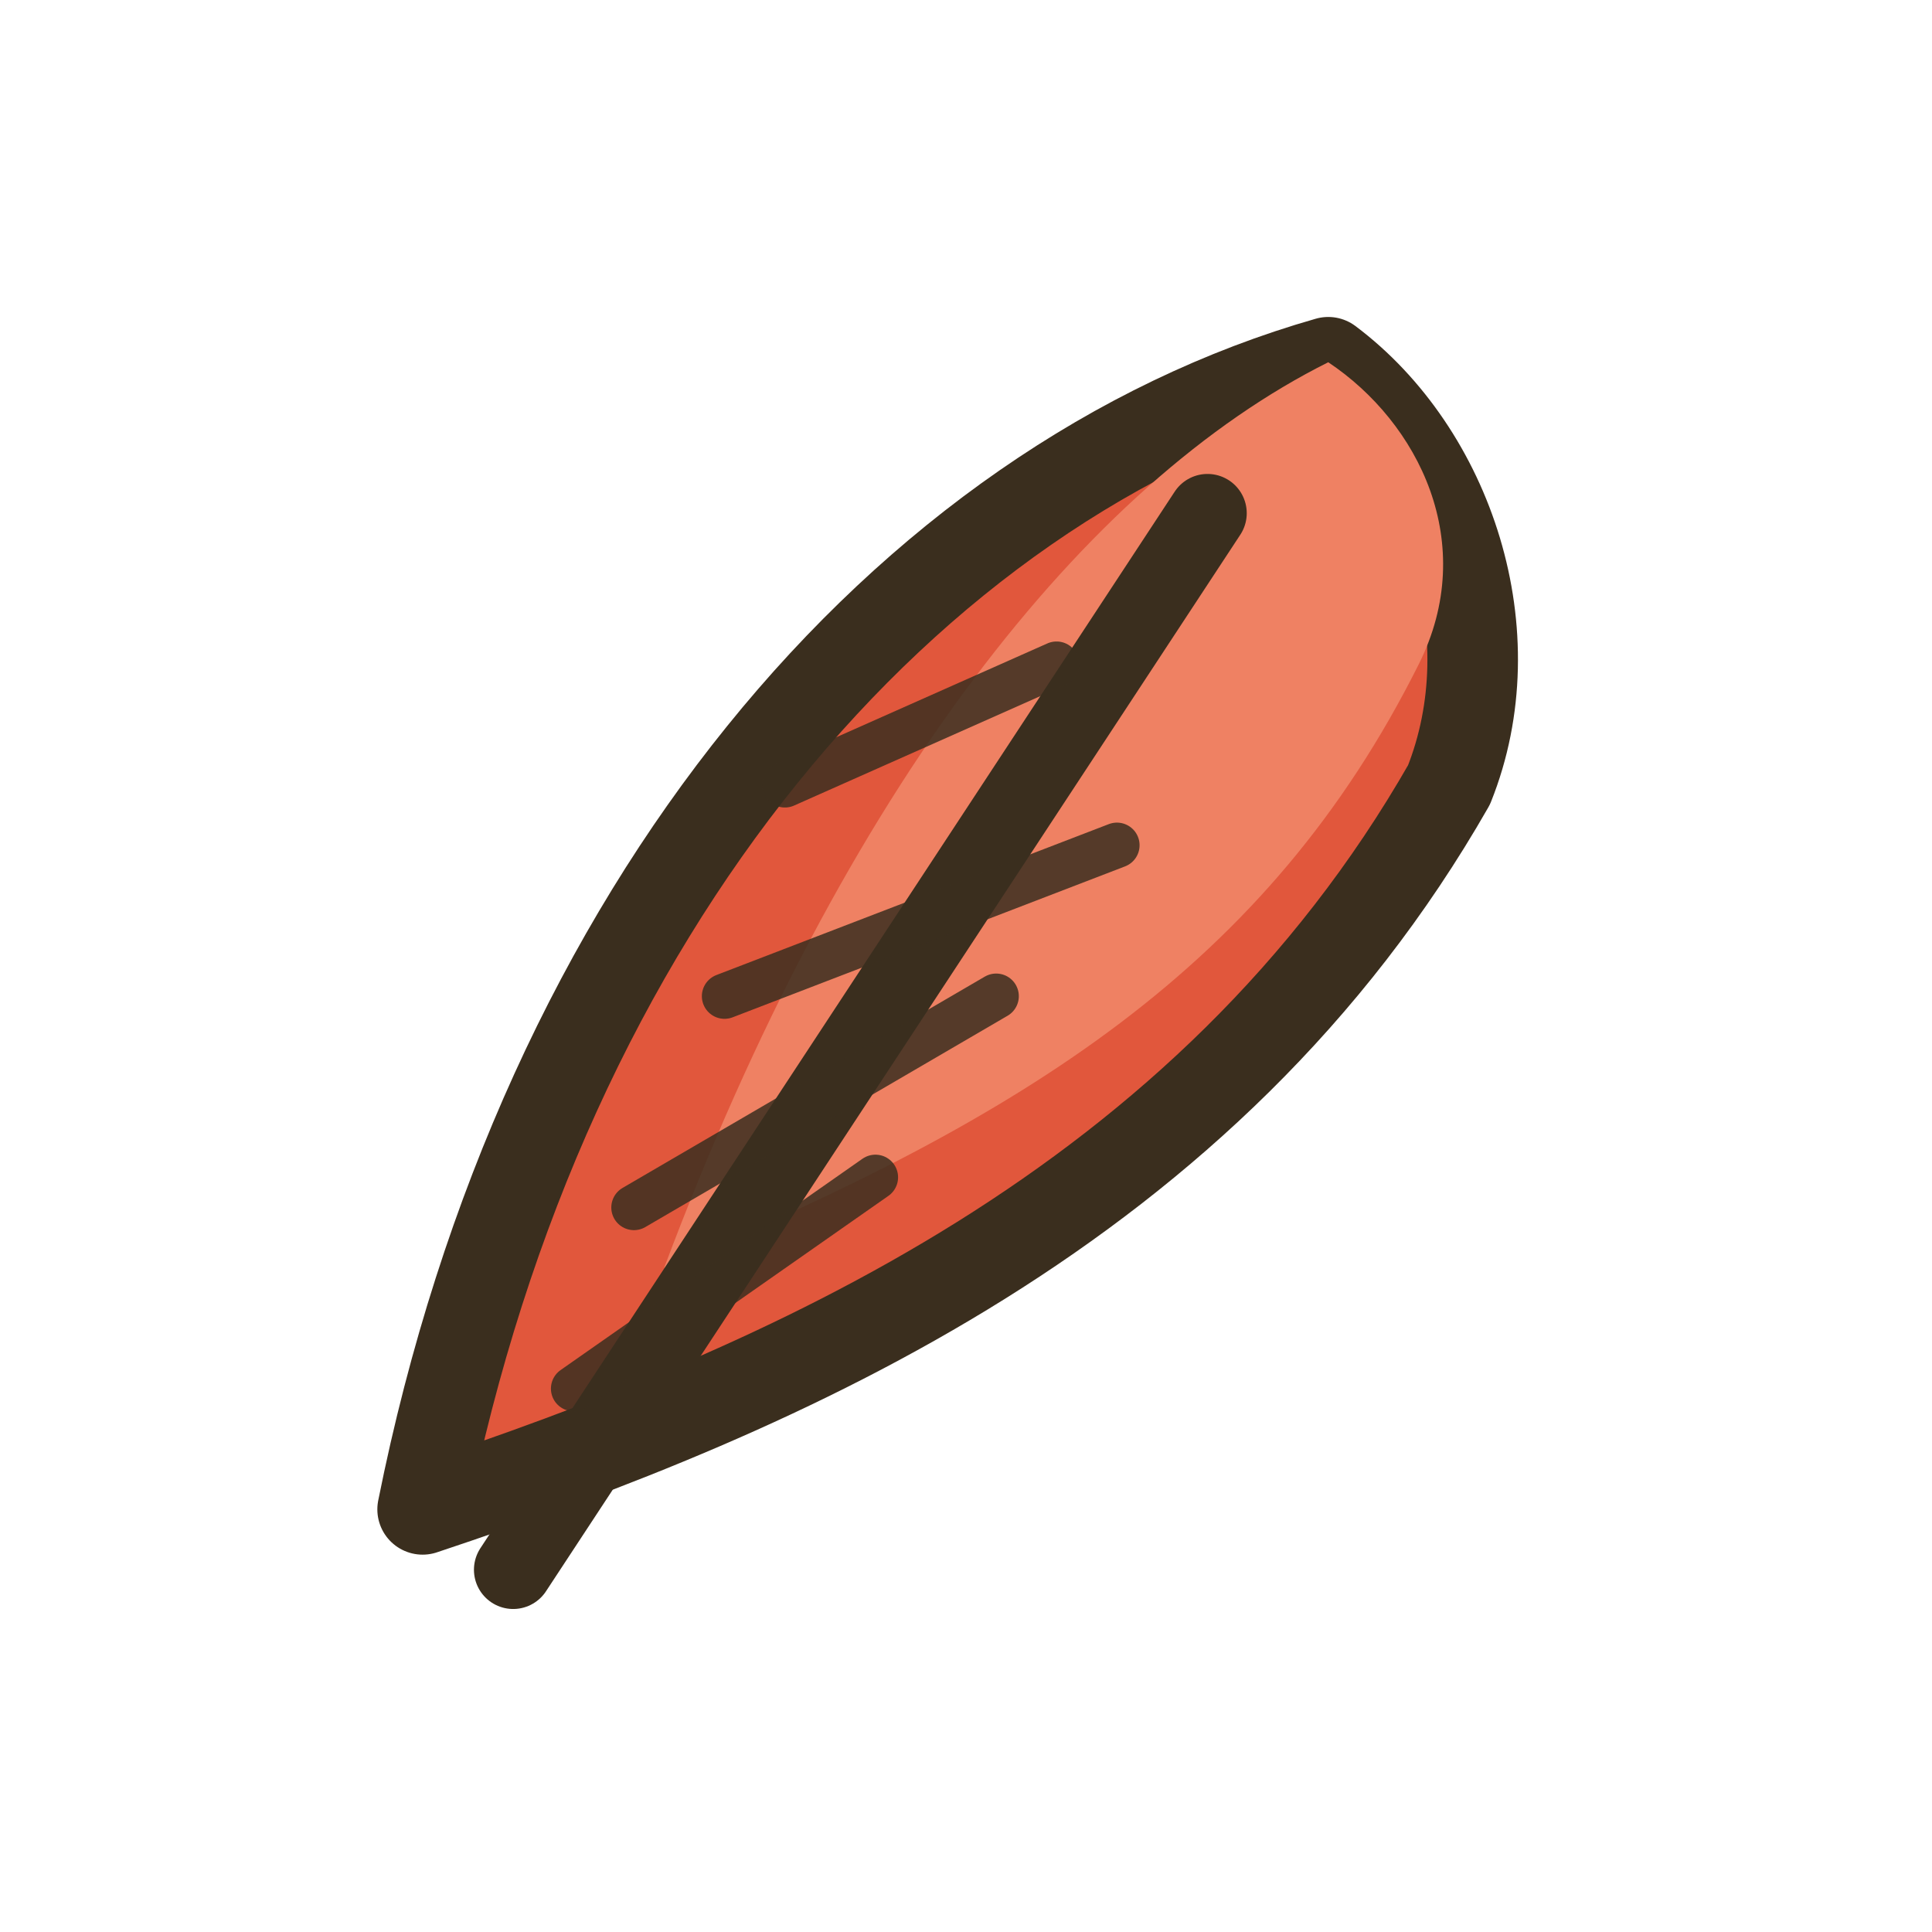
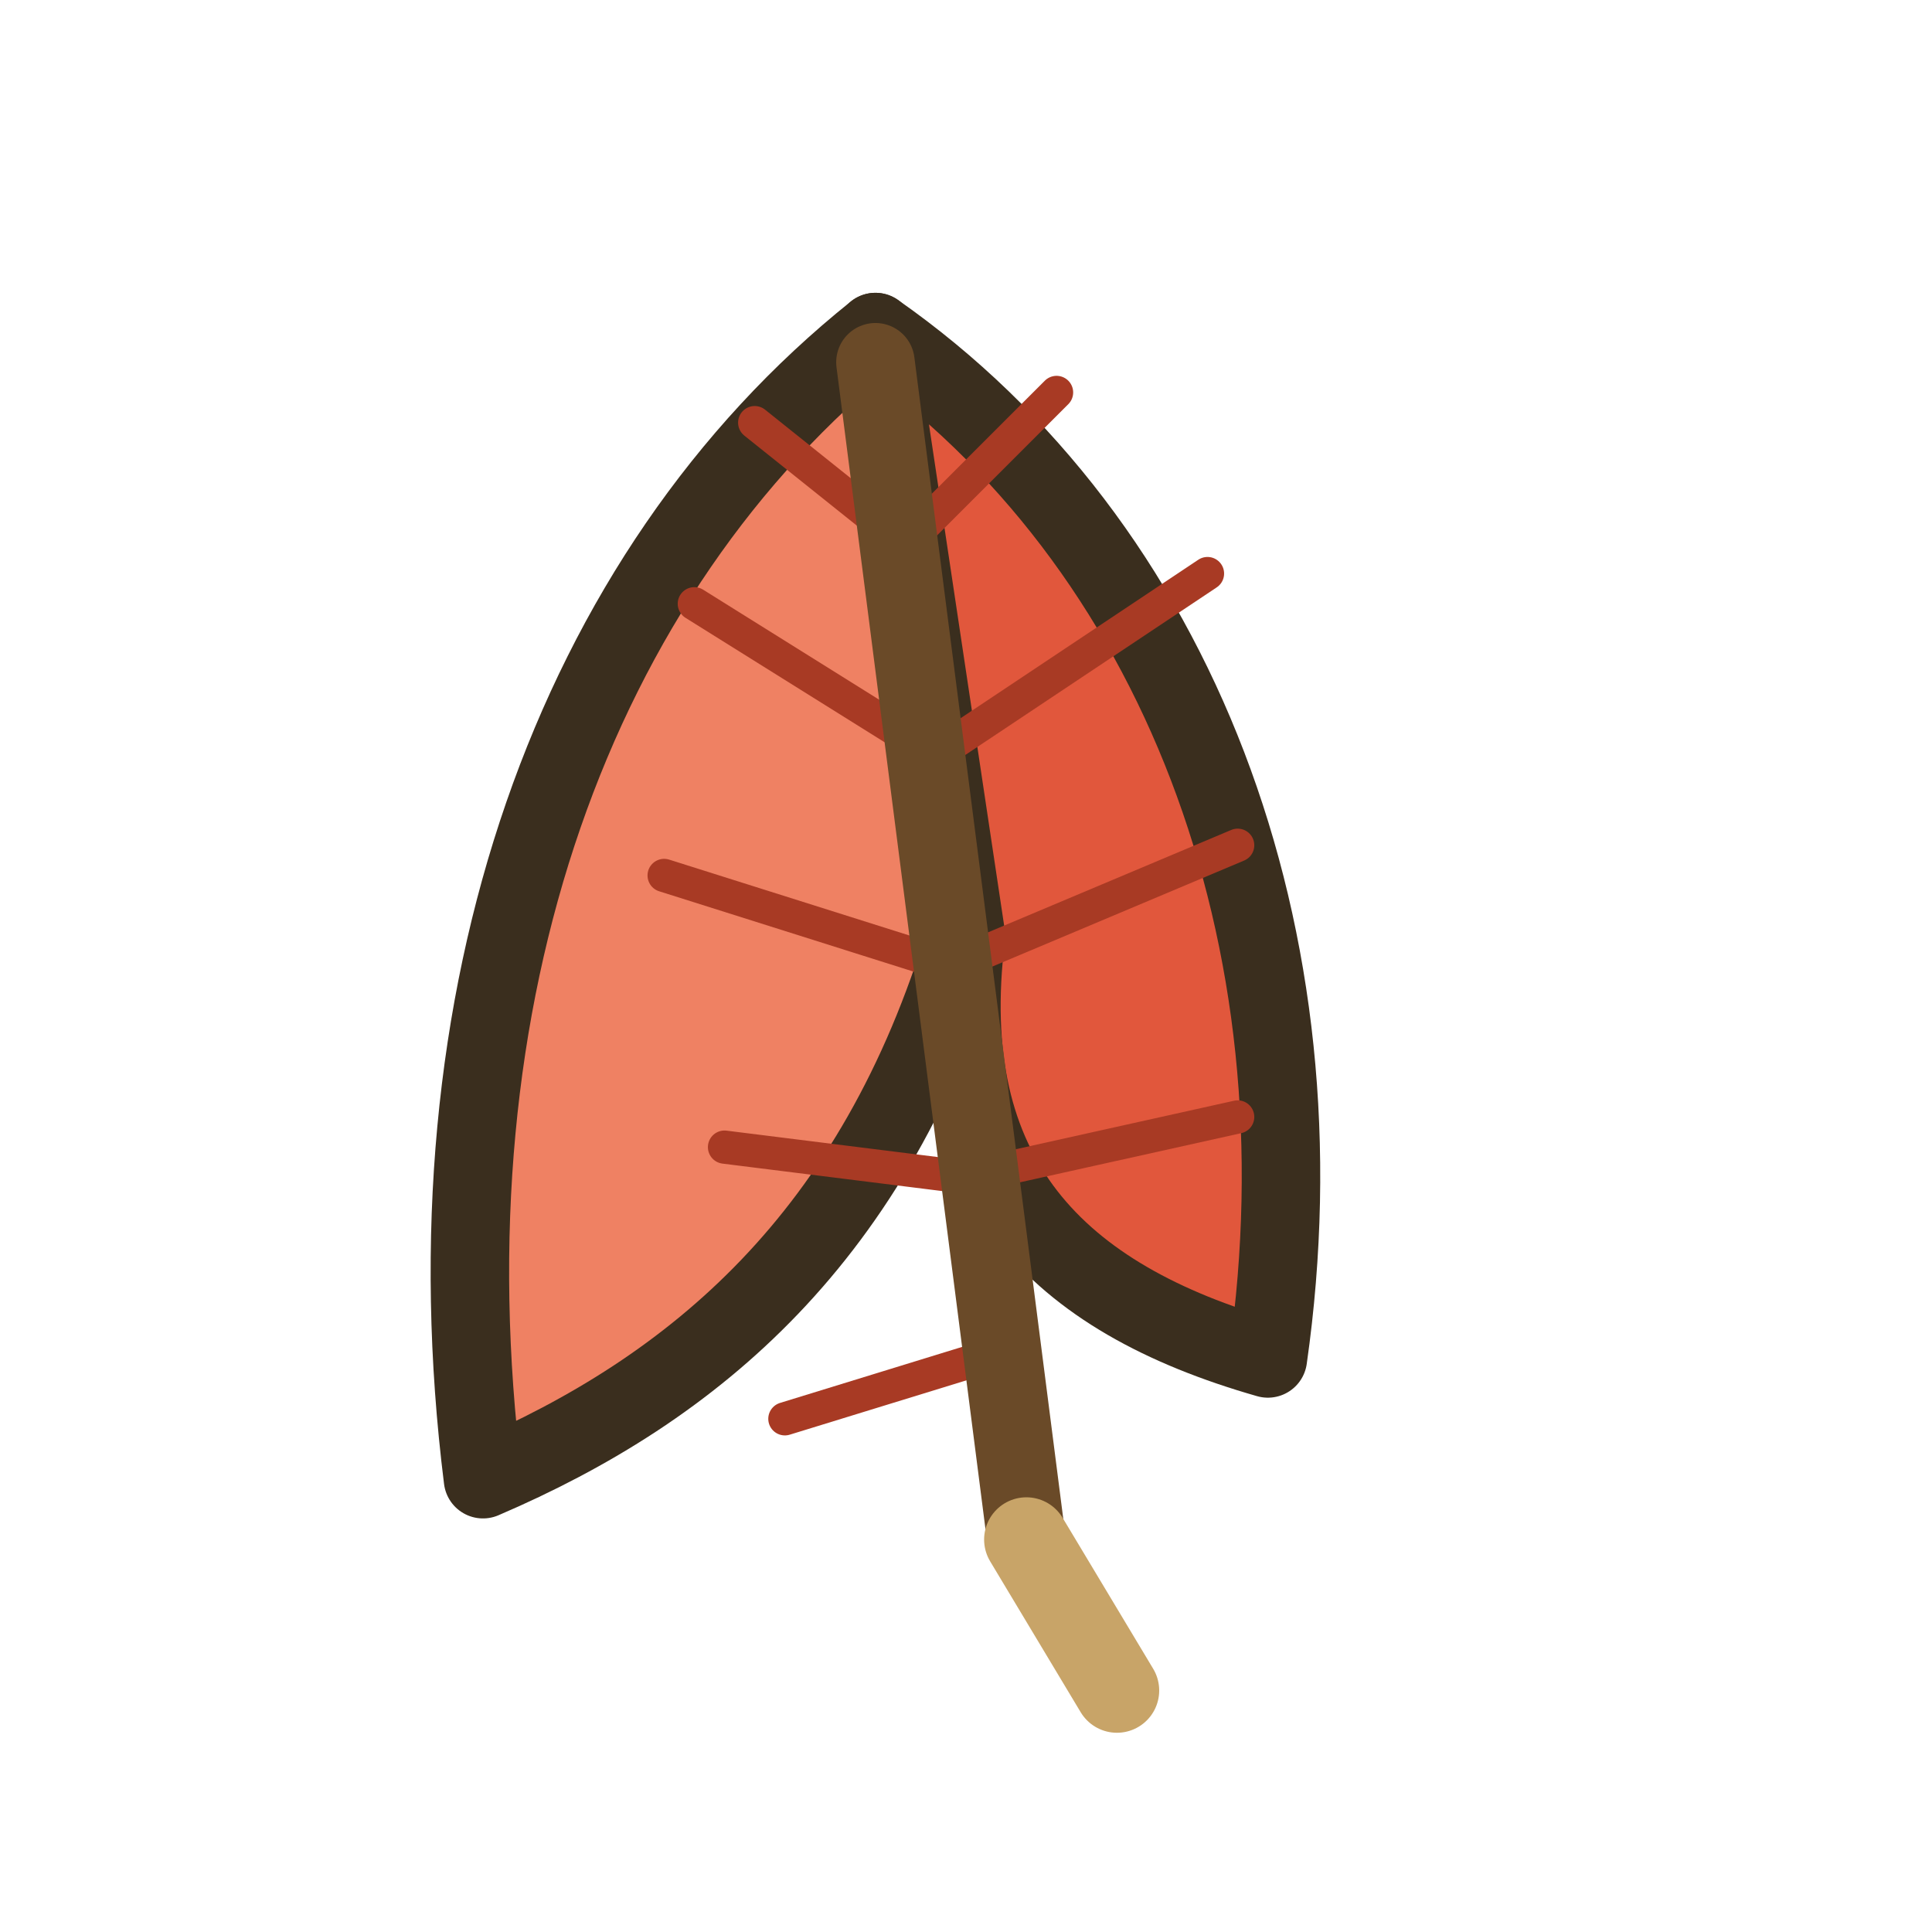
<svg xmlns="http://www.w3.org/2000/svg" viewBox="0 0 64 64">
-   <path d="M44 12 C30 16 18 30 14 50 C26 46 40 40 48 26 C50 21 48 15 44 12 Z" fill="#e1573c" stroke="#3a2e1e" stroke-width="3" stroke-linejoin="round" />
-   <path d="M44 12 C36 16 28 26 22 42 C34 37 42 32 47 22 C49 18 47 14 44 12 Z" fill="#ef8163" />
-   <path d="M40 17 L17 52" fill="none" stroke="#3a2e1e" stroke-width="2.6" stroke-linecap="round" />
-   <g fill="none" stroke="#3a2e1e" stroke-width="1.5" stroke-linecap="round" opacity="0.85">
-     <path d="M35 22 L26 26 M37 28 L24 33 M33 33 L21 40 M29 39 L19 46" />
+   <path d="M29 11 C19 19 14 33 16 49 C23 46 29 41 32 31 Z" fill="#ef8163" stroke="#3a2e1e" stroke-width="2.6" stroke-linejoin="round" />
+   <path d="M29 11 C39 18 44 31 42 45 C35 43 31 39 32 31 Z" fill="#e1573c" stroke="#3a2e1e" stroke-width="2.6" stroke-linejoin="round" />
+   <g stroke="#a83a24" stroke-width="1.1" stroke-linecap="round">
+     <path d="M30 18 L25 14 M31 25 L23 20 M31.5 32 L22 29 M32 39 L24 38 M32.5 45 L26 47" />
+     <path d="M30 18 L35 13 M31 25 L40 19 M31.5 32 L41 28 M32 39 L41 37" />
  </g>
+   <path d="M29 12 L34 51" fill="none" stroke="#6a4a28" stroke-width="2.6" stroke-linecap="round" />
+   <path d="M34 51 L37 56" fill="none" stroke="#c8a468" stroke-width="2.8" stroke-linecap="round" />
</svg>
